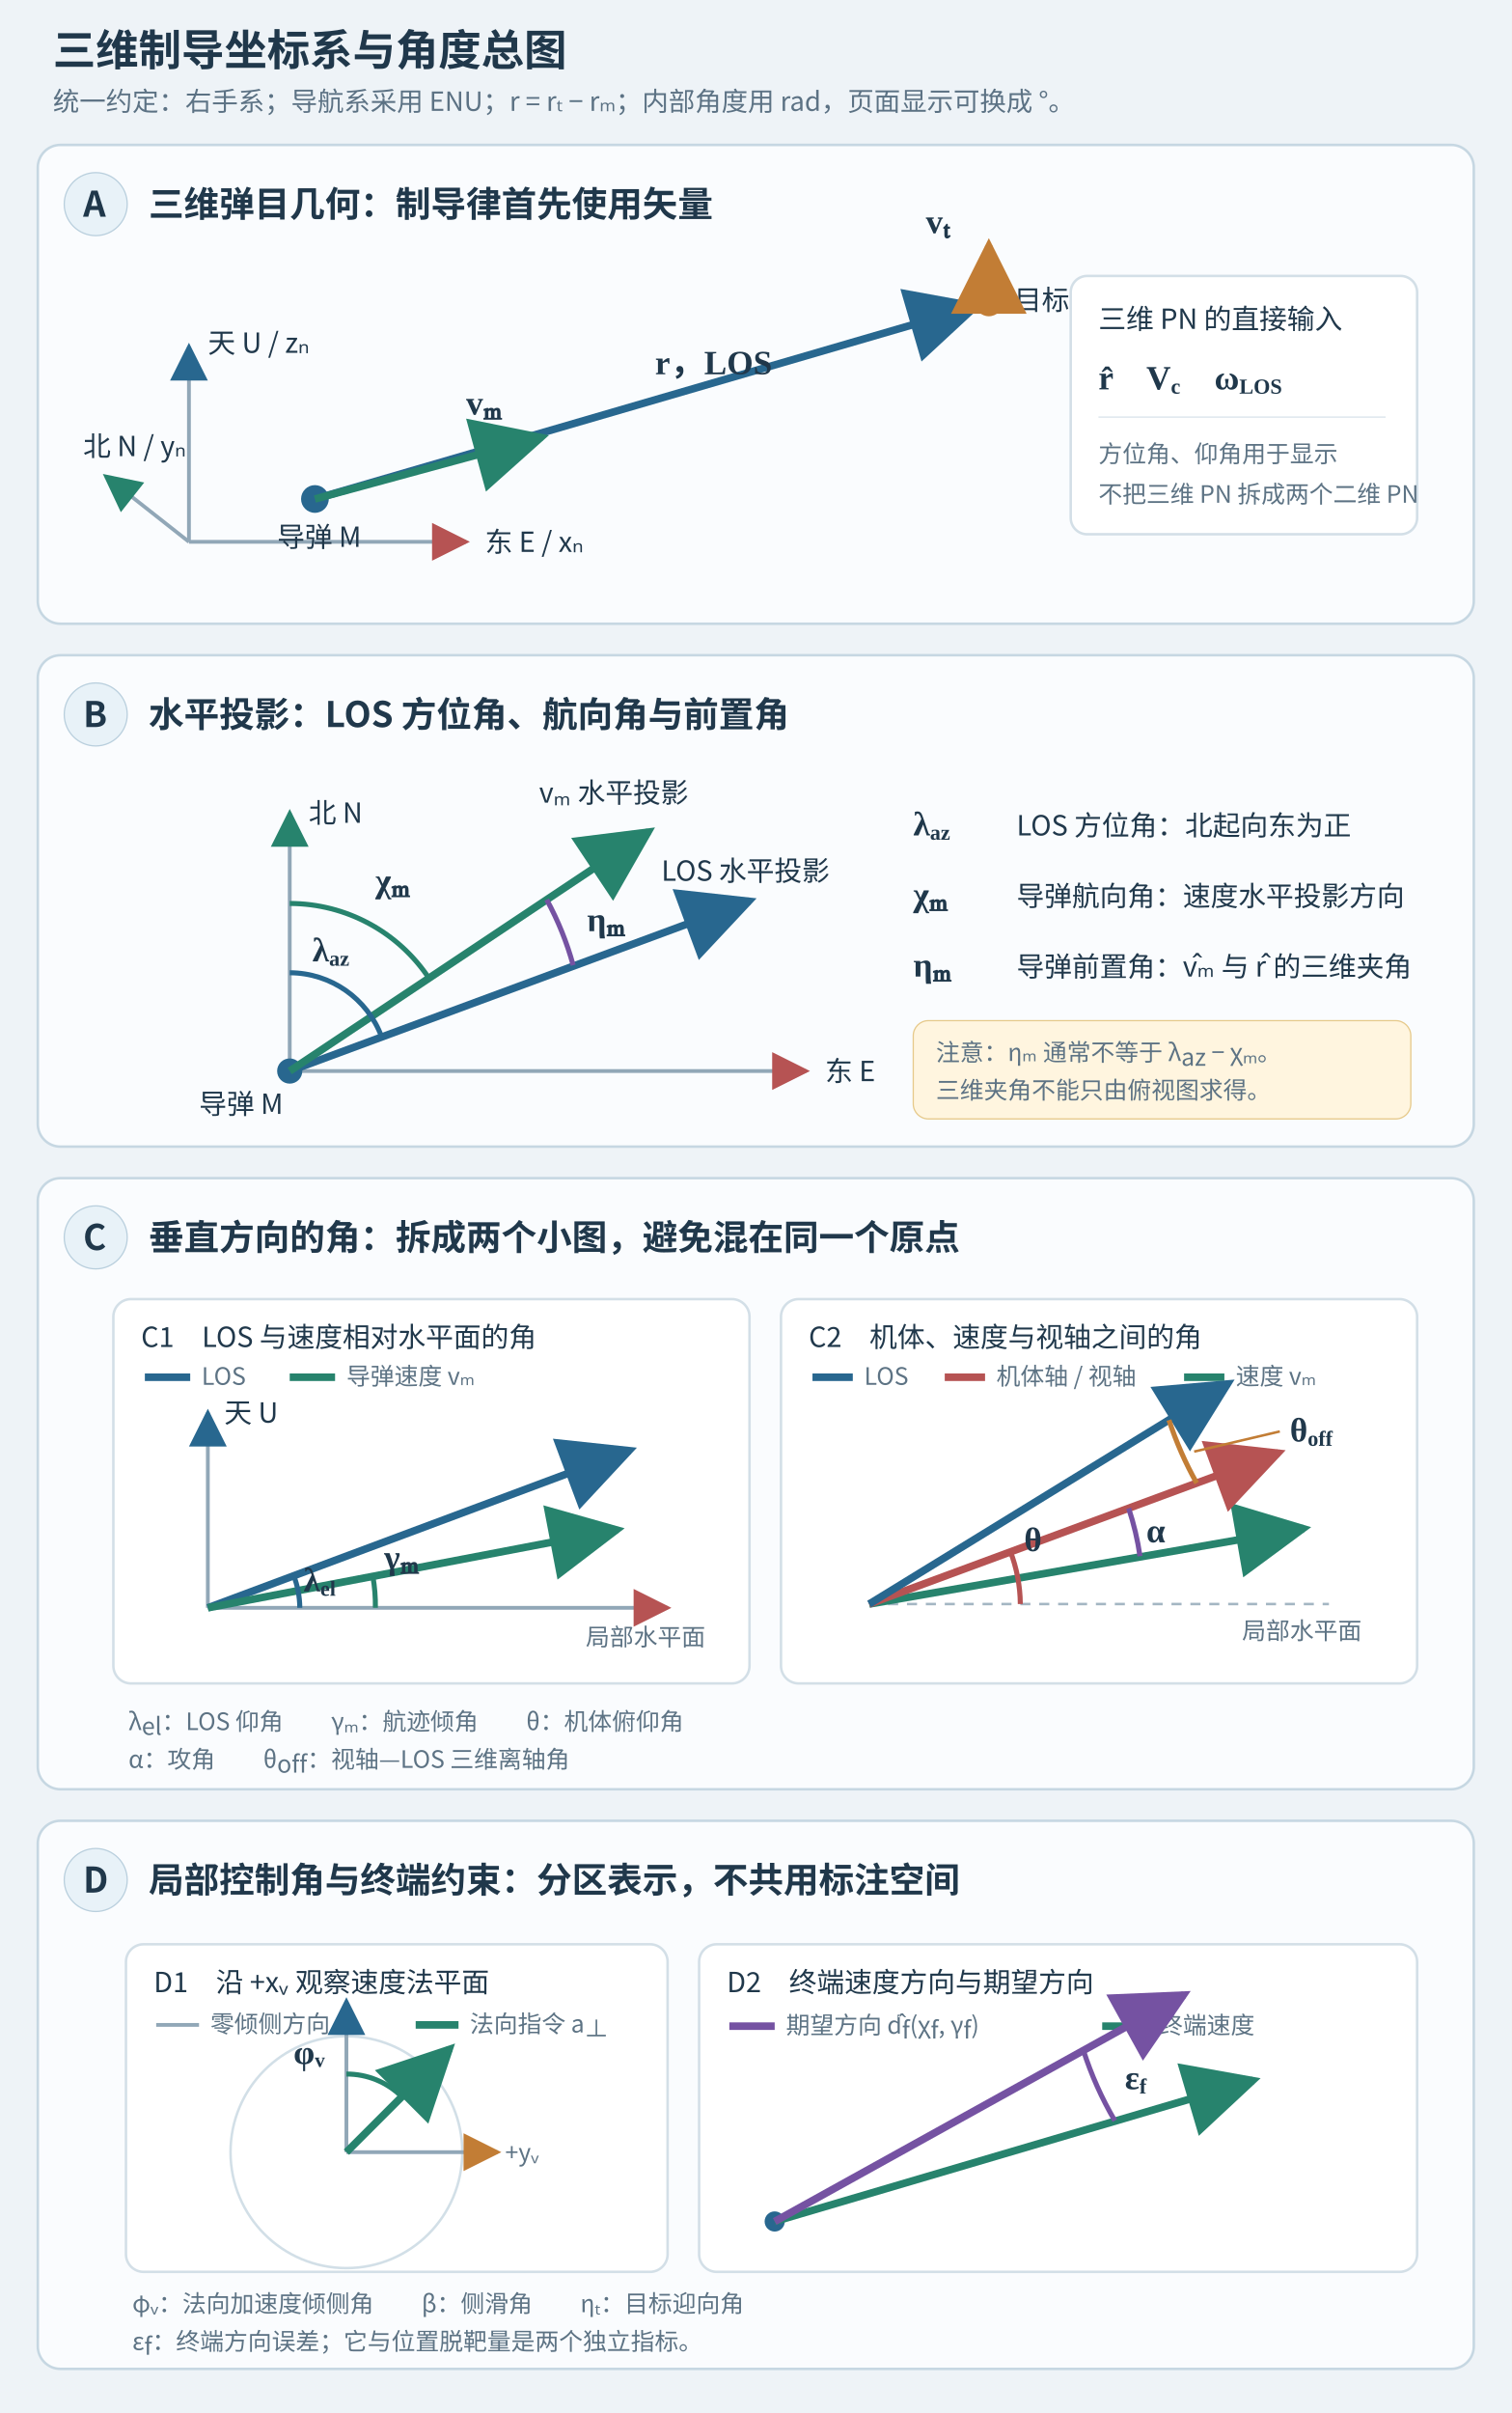
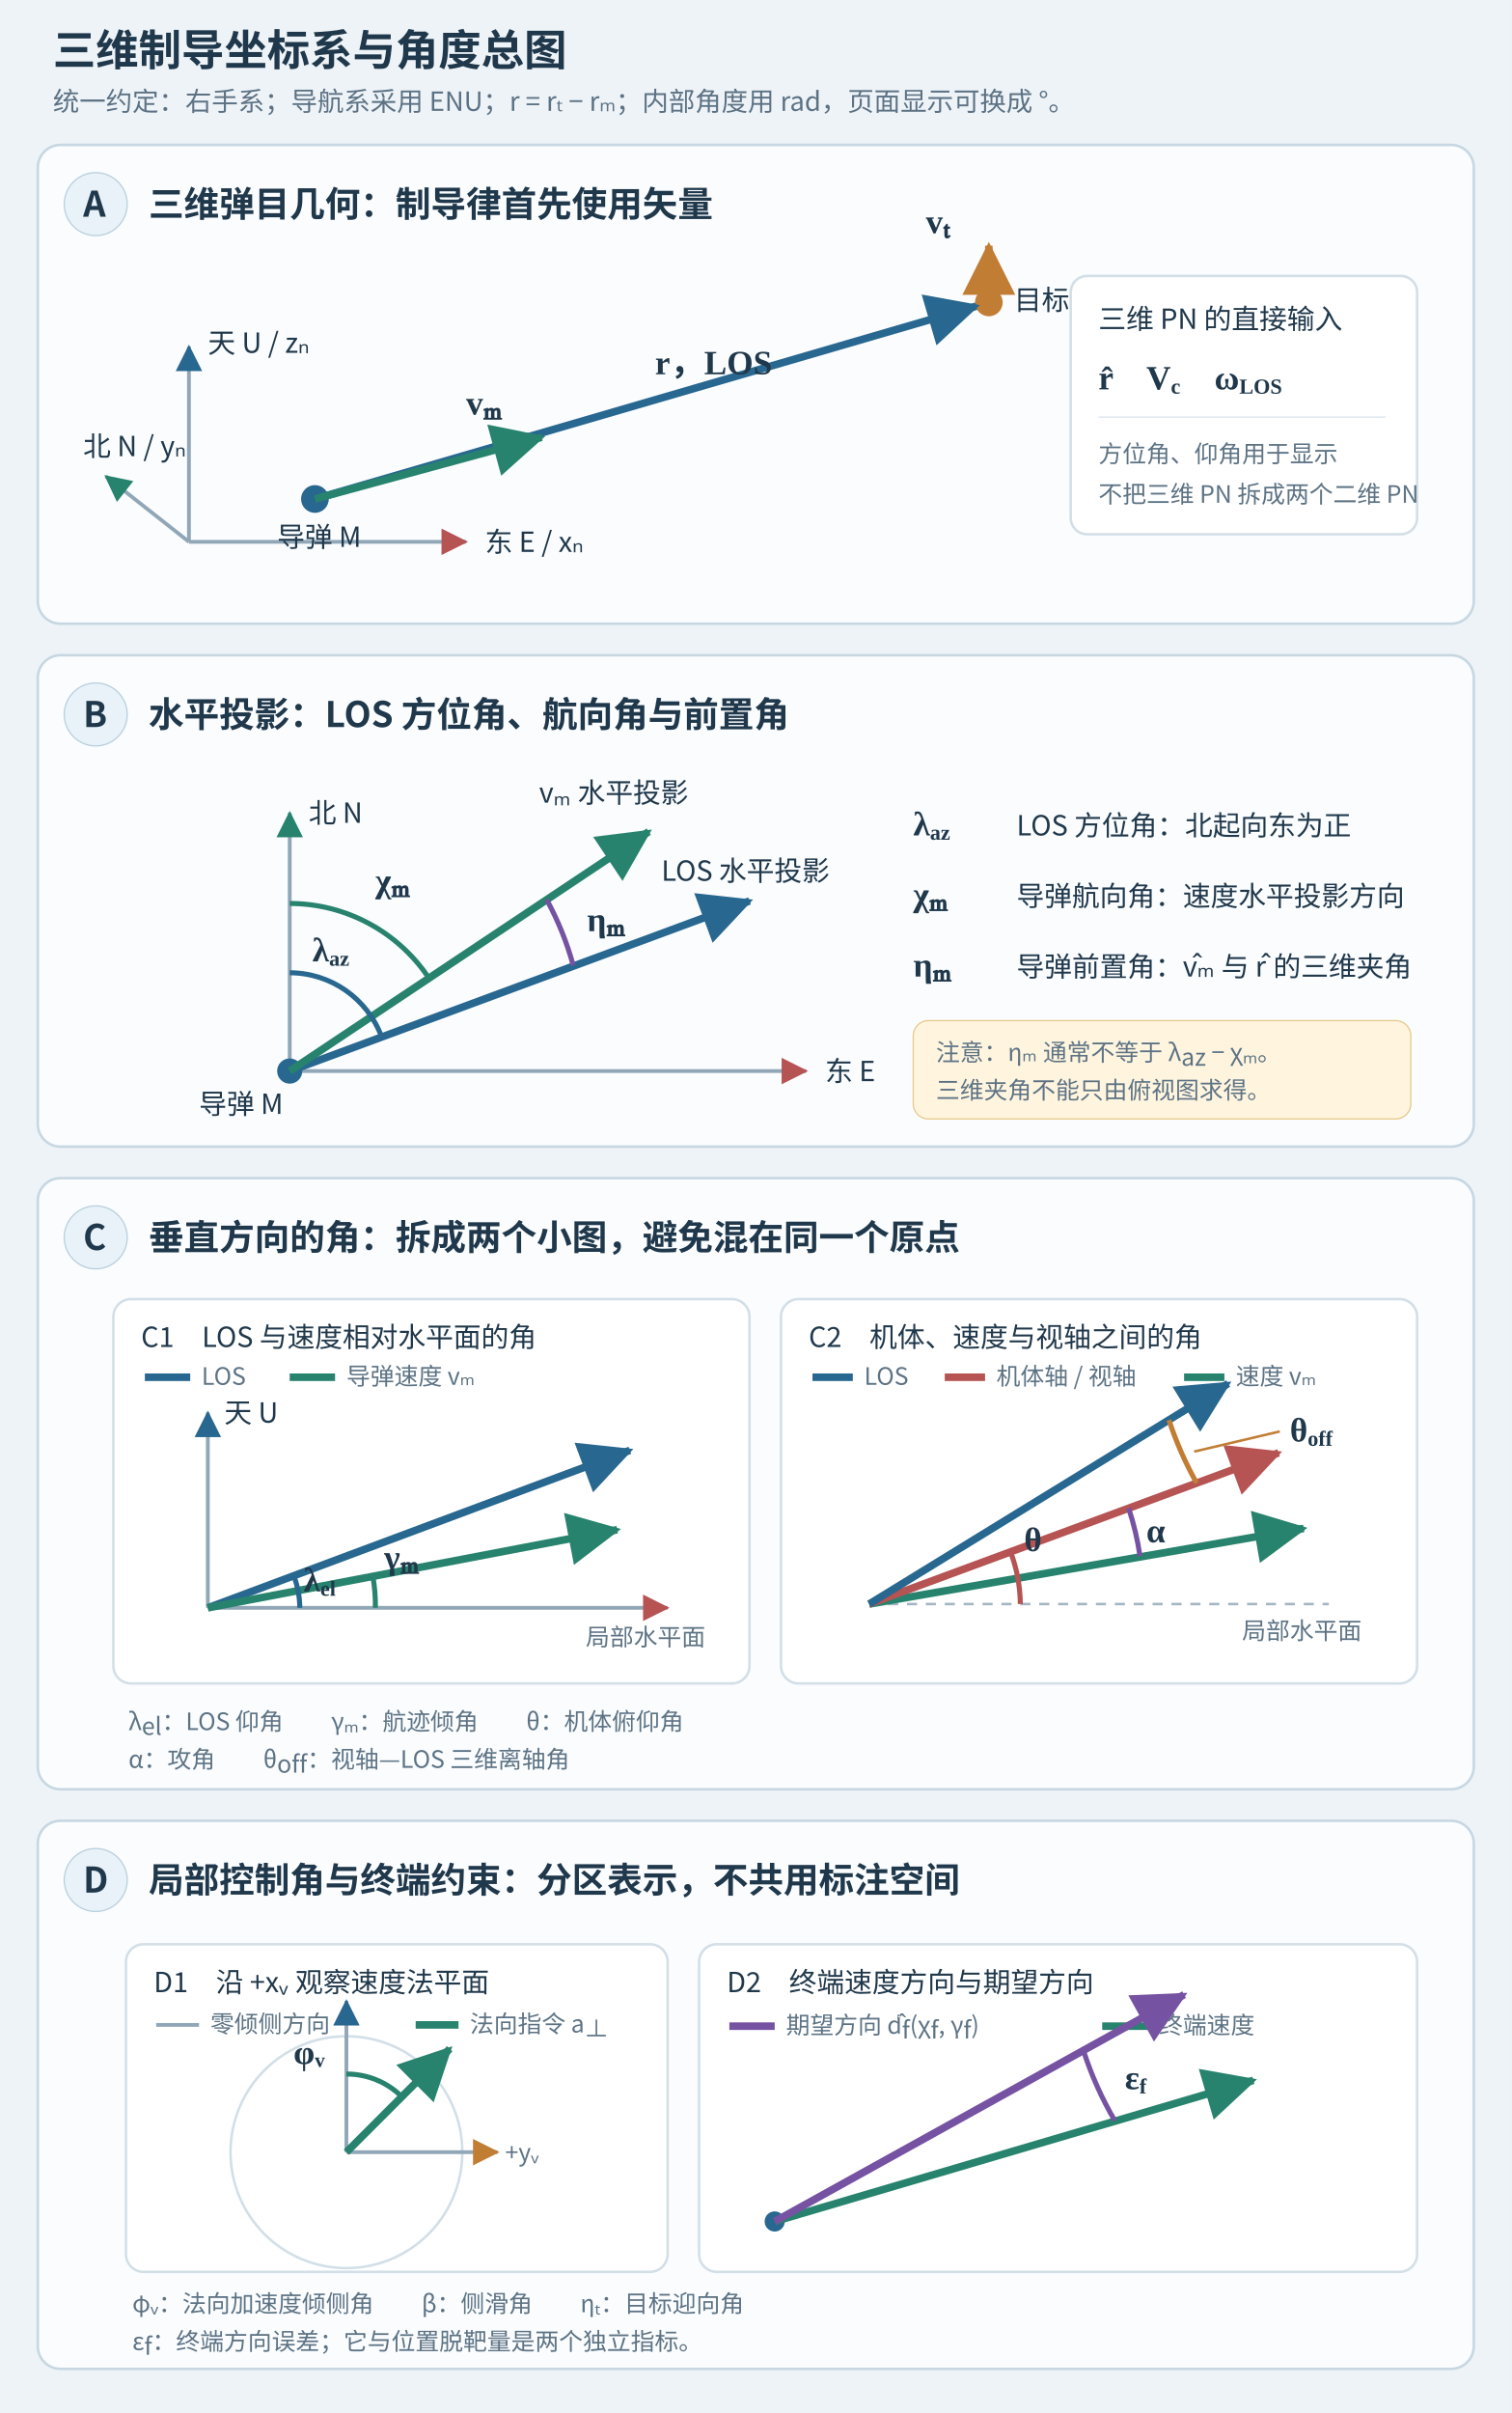
<svg xmlns="http://www.w3.org/2000/svg" viewBox="0 0 1200 1915" role="img" aria-labelledby="title desc">
  <defs>
-     <marker id="blue" markerWidth="10" markerHeight="10" refX="9" refY="5" orient="auto">
-       <path d="M0 0L10 5L0 10Z" fill="#28678f" />
+     <marker id="blue" markerWidth="7" markerHeight="7" refX="6.5" refY="3.5" orient="auto">
+       <path d="M0 0L7 3.5L0 7Z" fill="#28678f" />
    </marker>
-     <marker id="green" markerWidth="10" markerHeight="10" refX="9" refY="5" orient="auto">
-       <path d="M0 0L10 5L0 10Z" fill="#27836d" />
+     <marker id="green" markerWidth="7" markerHeight="7" refX="6.5" refY="3.5" orient="auto">
+       <path d="M0 0L7 3.5L0 7Z" fill="#27836d" />
    </marker>
-     <marker id="orange" markerWidth="10" markerHeight="10" refX="9" refY="5" orient="auto">
-       <path d="M0 0L10 5L0 10Z" fill="#c27d35" />
+     <marker id="orange" markerWidth="7" markerHeight="7" refX="6.5" refY="3.5" orient="auto">
+       <path d="M0 0L7 3.5L0 7Z" fill="#c27d35" />
    </marker>
-     <marker id="red" markerWidth="10" markerHeight="10" refX="9" refY="5" orient="auto">
-       <path d="M0 0L10 5L0 10Z" fill="#b65353" />
+     <marker id="red" markerWidth="7" markerHeight="7" refX="6.5" refY="3.5" orient="auto">
+       <path d="M0 0L7 3.5L0 7Z" fill="#b65353" />
    </marker>
-     <marker id="purple" markerWidth="10" markerHeight="10" refX="9" refY="5" orient="auto">
-       <path d="M0 0L10 5L0 10Z" fill="#7552a2" />
+     <marker id="purple" markerWidth="7" markerHeight="7" refX="6.5" refY="3.5" orient="auto">
+       <path d="M0 0L7 3.5L0 7Z" fill="#7552a2" />
    </marker>
    <style>
      .t{font-family:"Microsoft YaHei","Noto Sans CJK SC",sans-serif;fill:#20384b}.title{font-size:34px;font-weight:700}.sub{font-size:21px;fill:#5c7284}.head{font-size:28px;font-weight:700}.label{font-size:22px}.small{font-size:19px;fill:#5d7384}.sym{font-family:"Cambria Math","Times New Roman",serif;font-size:27px;font-weight:700}.panel{fill:#fafcfe;stroke:#c6d7e2;stroke-width:2}.box{fill:#fff;stroke:#d3dfe7;stroke-width:2}.axis{stroke:#91a7b7;stroke-width:3}.dash{stroke:#a4b6c3;stroke-width:2;stroke-dasharray:8 7}.b{stroke:#28678f;stroke-width:6}.g{stroke:#27836d;stroke-width:6}.o{stroke:#c27d35;stroke-width:6}.r{stroke:#b65353;stroke-width:6}.p{stroke:#7552a2;stroke-width:6}.arc{fill:none;stroke-width:4}.badge{fill:#e8f2f8;stroke:#b9cfdd}.warn{fill:#fff5df;stroke:#e6c98a}
    </style>
  </defs>
  <rect width="1200" height="1915" fill="#eef3f7" />
  <text class="t title" x="42" y="52">三维制导坐标系与角度总图</text>
  <text class="t sub" x="42" y="88">统一约定：右手系；导航系采用 ENU；r = rₜ − rₘ；内部角度用 rad，页面显示可换成 °。</text>
  <g transform="translate(30 115)">
    <rect class="panel" width="1140" height="380" rx="18" />
    <circle class="badge" cx="46" cy="47" r="25" />
    <text class="t head" x="36" y="57">A</text>
    <text class="t head" x="88" y="57">三维弹目几何：制导律首先使用矢量</text>
    <g transform="translate(120 315)">
      <line class="axis" x1="0" y1="0" x2="220" y2="0" marker-end="url(#red)" />
      <text class="t label" x="235" y="8">东 E / xₙ</text>
      <line class="axis" x1="0" y1="0" x2="-66" y2="-52" marker-end="url(#green)" />
      <text class="t label" x="-84" y="-68">北 N / yₙ</text>
      <line class="axis" x1="0" y1="0" x2="0" y2="-155" marker-end="url(#blue)" />
      <text class="t label" x="15" y="-150">天 U / zₙ</text>
      <circle cx="100" cy="-34" r="11" fill="#28678f" />
      <text class="t label" x="70" y="4">导弹 M</text>
      <circle cx="635" cy="-190" r="11" fill="#c27d35" />
      <text class="t label" x="655" y="-184">目标 T</text>
      <line class="b" x1="100" y1="-34" x2="625" y2="-187" marker-end="url(#blue)" />
      <text class="t sym" x="370" y="-133">r，LOS</text>
      <line class="g" x1="100" y1="-34" x2="280" y2="-83" marker-end="url(#green)" />
      <text class="t sym" x="220" y="-101">vₘ</text>
      <line class="o" x1="635" y1="-190" x2="635" y2="-235" marker-end="url(#orange)" />
      <text class="t sym" x="585" y="-245">vₜ</text>
    </g>
    <g transform="translate(820 104)">
      <rect class="box" width="275" height="205" rx="13" />
      <text class="t label" x="22" y="42">三维 PN 的直接输入</text>
      <text class="t sym" x="22" y="90">r̂　V<tspan baseline-shift="sub" font-size="17">c</tspan>　ω<tspan baseline-shift="sub" font-size="17">LOS</tspan>
      </text>
      <line x1="22" y1="112" x2="250" y2="112" stroke="#d9e3ea" />
      <text class="t small" x="22" y="148">方位角、仰角用于显示</text>
      <text class="t small" x="22" y="180">不把三维 PN 拆成两个二维 PN</text>
    </g>
  </g>
  <g transform="translate(30 520)">
    <rect class="panel" width="1140" height="390" rx="18" />
    <circle class="badge" cx="46" cy="47" r="25" />
    <text class="t head" x="36" y="57">B</text>
    <text class="t head" x="88" y="57">水平投影：LOS 方位角、航向角与前置角</text>
    <g transform="translate(200 330)">
      <line class="axis" x1="0" y1="0" x2="0" y2="-205" marker-end="url(#green)" />
      <text class="t label" x="15" y="-197">北 N</text>
      <line class="axis" x1="0" y1="0" x2="410" y2="0" marker-end="url(#red)" />
      <text class="t label" x="425" y="8">东 E</text>
      <circle cx="0" cy="0" r="10" fill="#28678f" />
      <text class="t label" x="-72" y="34">导弹 M</text>
      <line class="b" x1="0" y1="0" x2="365" y2="-135" marker-end="url(#blue)" />
      <line class="g" x1="0" y1="0" x2="285" y2="-190" marker-end="url(#green)" />
      <text class="t label" x="295" y="-151">LOS 水平投影</text>
      <text class="t label" x="198" y="-213">vₘ 水平投影</text>
      <path class="arc" d="M0 -78 A78 78 0 0 1 73 -27" stroke="#28678f" />
      <text class="t sym" x="18" y="-87">λ<tspan baseline-shift="sub" font-size="17">az</tspan>
      </text>
      <path class="arc" d="M0 -133 A133 133 0 0 1 111 -73" stroke="#27836d" />
      <text class="t sym" x="68" y="-142">χₘ</text>
      <path class="arc" d="M204 -136 A242 242 0 0 1 225 -84" stroke="#7552a2" />
      <text class="t sym" x="236" y="-111">ηₘ</text>
    </g>
    <g transform="translate(695 105)">
      <text class="t sym" x="0" y="38">λ<tspan baseline-shift="sub" font-size="17">az</tspan>
      </text>
      <text class="t label" x="82" y="38">LOS 方位角：北起向东为正</text>
      <text class="t sym" x="0" y="94">χₘ</text>
      <text class="t label" x="82" y="94">导弹航向角：速度水平投影方向</text>
      <text class="t sym" x="0" y="150">ηₘ</text>
      <text class="t label" x="82" y="150">导弹前置角：v̂ₘ 与 r̂ 的三维夹角</text>
      <rect class="warn" x="0" y="185" width="395" height="78" rx="12" />
      <text class="t small" x="18" y="217">注意：ηₘ 通常不等于 λ<tspan baseline-shift="sub">az</tspan> − χₘ。</text>
      <text class="t small" x="18" y="247">三维夹角不能只由俯视图求得。</text>
    </g>
  </g>
  <g transform="translate(30 935)">
    <rect class="panel" width="1140" height="485" rx="18" />
    <circle class="badge" cx="46" cy="47" r="25" />
    <text class="t head" x="36" y="57">C</text>
    <text class="t head" x="88" y="57">垂直方向的角：拆成两个小图，避免混在同一个原点</text>
    <g transform="translate(60 96)">
      <rect class="box" width="505" height="305" rx="14" />
      <text class="t label" x="22" y="38">C1　LOS 与速度相对水平面的角</text>
      <line class="b" x1="25" y1="62" x2="61" y2="62" />
      <text class="t small" x="70" y="68">LOS</text>
      <line class="g" x1="140" y1="62" x2="176" y2="62" />
      <text class="t small" x="185" y="68">导弹速度 vₘ</text>
      <g transform="translate(75 245)">
        <line class="axis" x1="0" y1="0" x2="365" y2="0" marker-end="url(#red)" />
        <text class="t small" x="300" y="30">局部水平面</text>
        <line class="axis" x1="0" y1="0" x2="0" y2="-155" marker-end="url(#blue)" />
        <text class="t label" x="13" y="-147">天 U</text>
        <line class="b" x1="0" y1="0" x2="335" y2="-125" marker-end="url(#blue)" />
        <line class="g" x1="0" y1="0" x2="325" y2="-62" marker-end="url(#green)" />
        <path class="arc" d="M73 0 A73 73 0 0 0 68 -26" stroke="#28678f" />
        <text class="t sym" x="76" y="-13">λ<tspan baseline-shift="sub" font-size="17">el</tspan>
        </text>
        <path class="arc" d="M133 0 A133 133 0 0 0 131 -25" stroke="#27836d" />
        <text class="t sym" x="140" y="-31">γₘ</text>
      </g>
    </g>
    <g transform="translate(590 96)">
      <rect class="box" width="505" height="305" rx="14" />
      <text class="t label" x="22" y="38">C2　机体、速度与视轴之间的角</text>
      <line class="b" x1="25" y1="62" x2="57" y2="62" />
      <text class="t small" x="66" y="68">LOS</text>
      <line class="r" x1="130" y1="62" x2="162" y2="62" />
      <text class="t small" x="171" y="68">机体轴 / 视轴</text>
      <line class="g" x1="320" y1="62" x2="352" y2="62" />
      <text class="t small" x="361" y="68">速度 vₘ</text>
      <g transform="translate(70 242)">
        <line class="dash" x1="0" y1="0" x2="365" y2="0" />
        <text class="t small" x="296" y="28">局部水平面</text>
        <line class="g" x1="0" y1="0" x2="345" y2="-60" marker-end="url(#green)" />
        <line class="r" x1="0" y1="0" x2="325" y2="-120" marker-end="url(#red)" />
        <line class="b" x1="0" y1="0" x2="285" y2="-175" marker-end="url(#blue)" />
        <path class="arc" d="M120 0 A120 120 0 0 0 112 -42" stroke="#b65353" />
        <text class="t sym" x="123" y="-42">θ</text>
        <path class="arc" d="M206 -76 A220 220 0 0 1 215 -38" stroke="#7552a2" />
        <text class="t sym" x="220" y="-49">α</text>
        <path class="arc" d="M238 -146 A280 280 0 0 0 260 -96" stroke="#c27d35" />
        <line x1="258" y1="-121" x2="326" y2="-137" stroke="#c27d35" stroke-width="2" />
        <text class="t sym" x="334" y="-129">θ<tspan baseline-shift="sub" font-size="17">off</tspan>
        </text>
      </g>
    </g>
    <text class="t small" x="72" y="438">λ<tspan baseline-shift="sub">el</tspan>：LOS 仰角　　γₘ：航迹倾角　　θ：机体俯仰角</text>
    <text class="t small" x="72" y="468">α：攻角　　θ<tspan baseline-shift="sub">off</tspan>：视轴—LOS 三维离轴角</text>
  </g>
  <g transform="translate(30 1445)">
    <rect class="panel" width="1140" height="435" rx="18" />
    <circle class="badge" cx="46" cy="47" r="25" />
    <text class="t head" x="36" y="57">D</text>
    <text class="t head" x="88" y="57">局部控制角与终端约束：分区表示，不共用标注空间</text>
    <g transform="translate(70 98)">
      <rect class="box" width="430" height="260" rx="14" />
      <text class="t label" x="22" y="38">D1　沿 +xᵥ 观察速度法平面</text>
      <line class="axis" x1="24" y1="64" x2="58" y2="64" />
      <text class="t small" x="67" y="70">零倾侧方向</text>
      <line class="g" x1="230" y1="64" x2="264" y2="64" />
      <text class="t small" x="273" y="70">法向指令 a<tspan baseline-shift="sub">⊥</tspan>
      </text>
      <g transform="translate(175 165)">
        <circle cx="0" cy="0" r="92" fill="none" stroke="#d2dfe7" stroke-width="2" />
        <line class="axis" x1="0" y1="0" x2="0" y2="-120" marker-end="url(#blue)" />
        <line class="axis" x1="0" y1="0" x2="120" y2="0" marker-end="url(#orange)" />
        <line class="g" x1="0" y1="0" x2="82" y2="-82" marker-end="url(#green)" />
        <path class="arc" d="M0 -62 A62 62 0 0 1 44 -44" stroke="#27836d" />
        <text class="t sym" x="-42" y="-70">φᵥ</text>
        <text class="t small" x="126" y="7">+yᵥ</text>
      </g>
    </g>
    <g transform="translate(525 98)">
      <rect class="box" width="570" height="260" rx="14" />
      <text class="t label" x="22" y="38">D2　终端速度方向与期望方向</text>
      <line class="p" x1="24" y1="65" x2="60" y2="65" />
      <text class="t small" x="69" y="71">期望方向 d̂<tspan baseline-shift="sub">f</tspan>(χ<tspan baseline-shift="sub">f</tspan>, γ<tspan baseline-shift="sub">f</tspan>)</text>
      <line class="g" x1="320" y1="65" x2="356" y2="65" />
      <text class="t small" x="365" y="71">终端速度</text>
      <g transform="translate(60 220)">
        <circle cx="0" cy="0" r="8" fill="#28678f" />
        <line class="g" x1="0" y1="0" x2="380" y2="-112" marker-end="url(#green)" />
        <line class="p" x1="0" y1="0" x2="325" y2="-180" marker-end="url(#purple)" />
        <path class="arc" d="M245 -136 A280 280 0 0 0 270 -80" stroke="#7552a2" />
        <text class="t sym" x="278" y="-105">ε<tspan baseline-shift="sub" font-size="17">f</tspan>
        </text>
      </g>
    </g>
    <text class="t small" x="75" y="390">φᵥ：法向加速度倾侧角　　β：侧滑角　　ηₜ：目标迎向角</text>
    <text class="t small" x="75" y="420">ε<tspan baseline-shift="sub">f</tspan>：终端方向误差；它与位置脱靶量是两个独立指标。</text>
  </g>
</svg>
